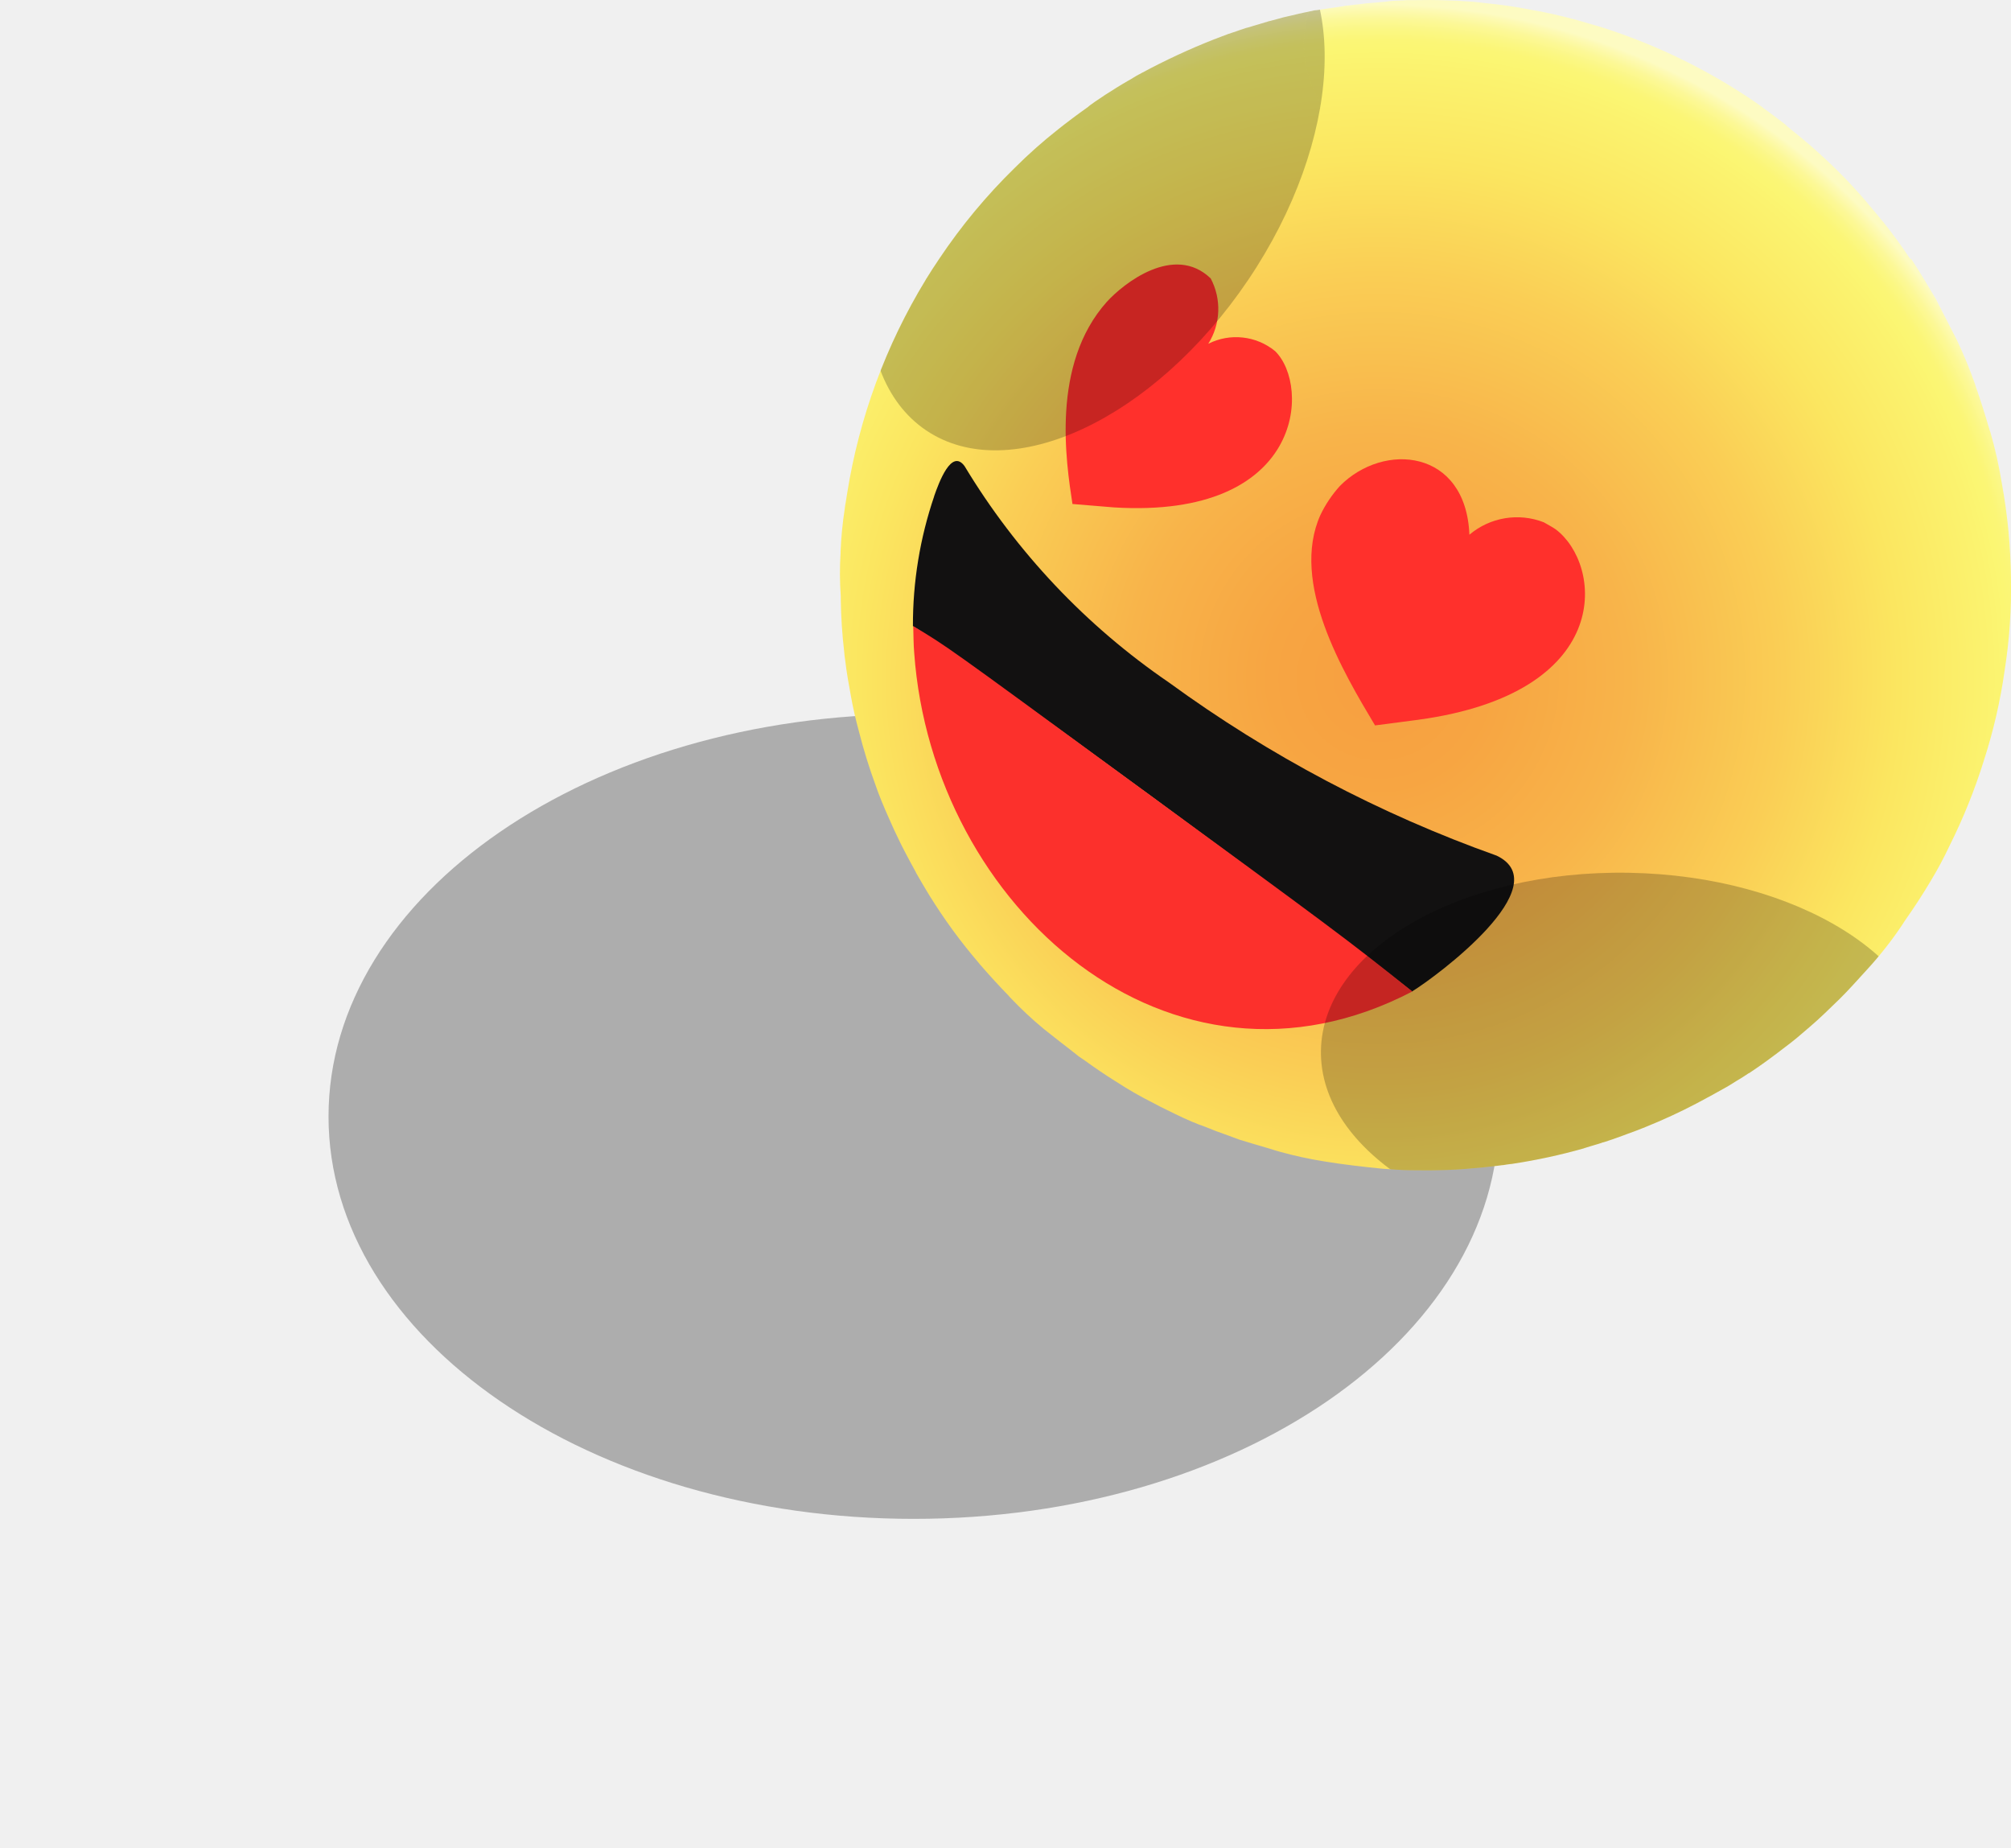
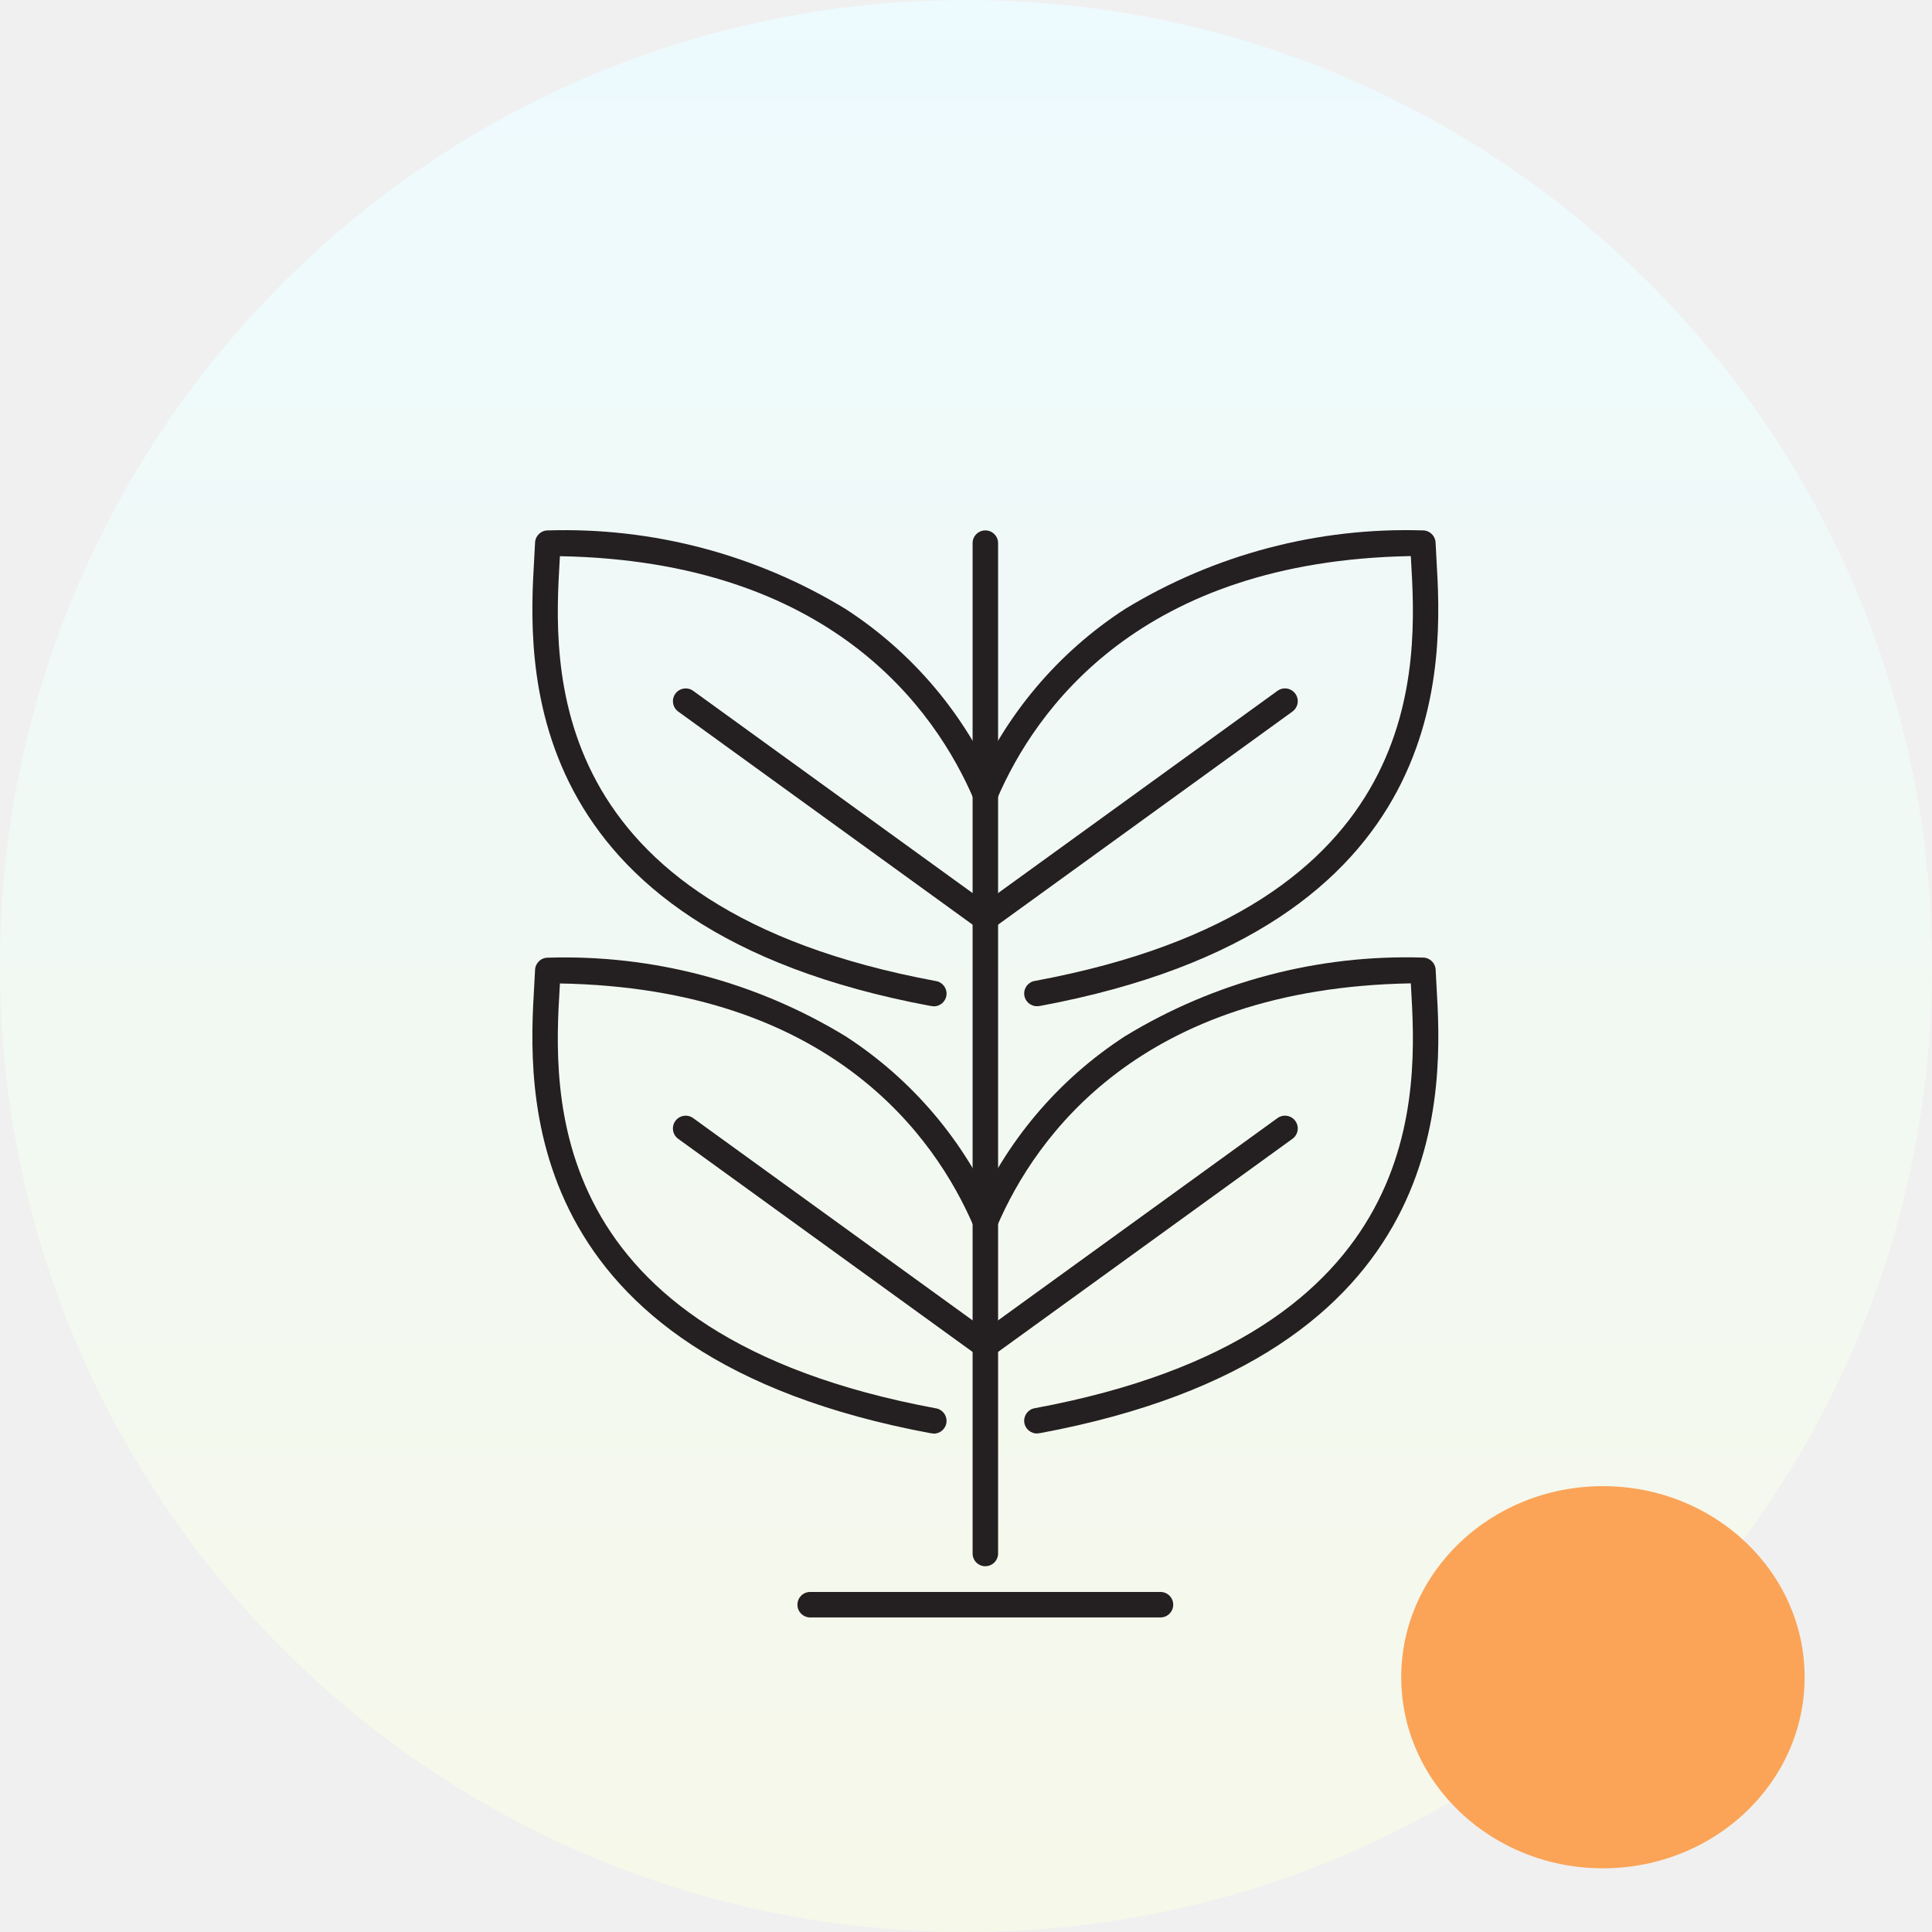
- <svg xmlns="http://www.w3.org/2000/svg" xmlns:xlink="http://www.w3.org/1999/xlink" width="82.478" height="75.758" viewBox="0 0 82.478 75.758">
+ <svg xmlns="http://www.w3.org/2000/svg" width="91" height="91" viewBox="0 0 91 91">
  <defs>
-     <radialGradient id="radial-gradient" cx="0.471" cy="0.58" r="0.575" gradientTransform="matrix(-0.999, -0.004, -0.004, 1, 0.933, 0.001)" gradientUnits="objectBoundingBox">
-       <stop offset="0" stop-color="#f79f40" />
-       <stop offset="0.163" stop-color="#f7a542" />
-       <stop offset="0.371" stop-color="#f8b44a" />
-       <stop offset="0.601" stop-color="#face55" />
-       <stop offset="0.771" stop-color="#fbe660" />
-       <stop offset="0.91" stop-color="#fbf36f" />
-       <stop offset="0.932" stop-color="#fbf672" />
-       <stop offset="0.947" stop-color="#fbf676" />
-       <stop offset="0.962" stop-color="#fbf783" />
-       <stop offset="0.978" stop-color="#fcf897" />
-       <stop offset="0.994" stop-color="#fdfab4" />
-       <stop offset="1" stop-color="#fdfbc2" />
-     </radialGradient>
-     <clipPath id="clip-path">
-       <path id="Trazado_116496" data-name="Trazado 116496" d="M52.65,29.84v-.06c0-.11-.03-.77-.15-1.75-.01-.09-.02-.17-.03-.26-.02-.12-.04-.25-.06-.38a23.894,23.894,0,0,0-3.15-8.77c0-.01-.01-.01-.01-.02-.17-.29-.35-.57-.54-.85h0a23.353,23.353,0,0,0-3.06-3.74,20.449,20.449,0,0,0-1.77-1.6c-.39-.32-.78-.62-1.19-.91a.265.265,0,0,1-.06-.05l-.05-.04-.21-.15c-.26-.18-.55-.37-.86-.57h0c-.01-.01-.02-.01-.03-.02-.15-.09-.3-.19-.47-.28-.07-.04-.15-.09-.22-.13s-.12-.07-.19-.11a1.092,1.092,0,0,0-.15-.08,25.413,25.413,0,0,0-2.93-1.4c-.26-.11-.47-.18-.58-.23l-.18-.07-.18-.07c-.01,0-.02-.01-.03-.01l-.04-.01-.3-.1-.04-.01c-.01,0-.03-.01-.04-.01l-.2-.07a2.759,2.759,0,0,0-.27-.08l-.23-.07c-.04-.01-.09-.03-.13-.04-.01,0-.03-.01-.04-.01s-.03-.01-.05-.01a.636.636,0,0,1-.07-.02l-.26-.07-.22-.06c-.07-.02-.14-.03-.21-.05h-.01l-.13-.03-.25-.06-.18-.04a2.049,2.049,0,0,0-.24-.05c-.01,0-.03-.01-.04-.01-.06-.01-.12-.03-.18-.04l-.11-.02-.13-.03h-.02l-.04-.01c-.02,0-.05-.01-.07-.01a1.766,1.766,0,0,1-.2-.04.6.6,0,0,0-.12-.02h0a2.068,2.068,0,0,1-.22-.04l-.19-.03c-.03-.01-.07-.01-.11-.02a.985.985,0,0,0-.17-.02,1,1,0,0,0-.16-.02l-.27-.03-.25-.03c-.03,0-.05-.01-.08-.01h-.02a1.641,1.641,0,0,0-.23-.02l-.34-.03c-.08-.01-.16-.01-.23-.02-.09-.01-.17-.01-.26-.02s-.18-.01-.27-.02A.97.97,0,0,1,29.76,7h-.37c-.48-.01-.96-.01-1.45,0-.11,0-.21,0-.31.01s-.22.01-.32.02c-.07,0-.13.01-.19.01-.16.01-.31.02-.46.04-.05,0-.11.01-.16.01-.22.02-.43.04-.64.07-.1.01-.2.02-.3.04h-.01c-.02,0-.04.01-.06.01q-.24.03-.45.06c-.11.02-.23.04-.34.05-.26.04-.47.08-.61.11-.7.14-1.38.3-2.06.5-.41.11-.77.22-1.21.38a24.021,24.021,0,0,0-5.31,2.61h0c-.17.11-.33.22-.49.33a.265.265,0,0,0-.06.05c-.28.2-.56.4-.84.61a.423.423,0,0,1-.07.05l-.02.02-.02.02c-.01.01-.02.02-.03.02s-.02.01-.03.02c-.08.06-.15.12-.23.18-.15.12-.3.24-.44.36-.08.07-.16.13-.24.2-.16.14-.32.27-.46.4l-.02.02-.02.02c-.03.03-.07.06-.1.09-.75.69-1.21,1.19-1.24,1.22-.23.25-.46.51-.69.77-.16.19-.33.38-.5.59-.01.01-.02.03-.04.04l-.03.03c-.34.42-.69.89-1.08,1.46l-.01.01-.01.01c-.01.01-.01.02-.02.02-.18.26-.36.55-.54.86-.16.26-.32.52-.46.75l-.46.88c-.15.29-.29.56-.42.82a16.758,16.758,0,0,0-.76,1.82h0v.01c-.22.6-.42,1.23-.6,1.84l-.01.02a.037.037,0,0,1-.01.03,17.968,17.968,0,0,0-.5,2.13,23.506,23.506,0,0,0-.17,7.66,22.794,22.794,0,0,0,.82,3.68,23.944,23.944,0,0,0,1.38,3.51,15.311,15.311,0,0,0,.75,1.42c.32.56.68,1.11,1.06,1.66.04.07.09.13.13.2a16,16,0,0,0,1.39,1.8c.34.37.78.88,1.14,1.24s.83.82,1.22,1.15h0c.42.37.6.53.99.83q.72.585,1.47,1.08h.01c.16.11.32.22.49.32.19.12.38.24.55.34.09.05.22.13.36.21a.573.573,0,0,1,.07.04c.15.09.33.18.52.29.04.02.09.05.13.07a22.789,22.789,0,0,0,2.12,1c.18.07.42.17.7.28l.24.09.42.15.3.1.11.03c.01,0,.01,0,.02.01l.16.05a2.759,2.759,0,0,0,.27.08l.26.08c.01,0,.02,0,.02.01a22.1,22.1,0,0,0,2.96.66l.09.01c.08.01.17.03.27.04h.03l.23.03.53.06c.24.03.56.05.79.07s.49.03.74.04h.02c.13.01.25.01.37.01.33.01.77,0,1.1.01s.79-.03,1.13-.05c.72-.06,1.68-.17,2.39-.28a18.747,18.747,0,0,0,1.84-.38c.14-.04.28-.08.43-.12.43-.12.87-.25,1.24-.36l.43-.16c.35-.12.69-.25,1.03-.38l.17-.06c.4-.15.89-.38,1.32-.59.19-.09.37-.18.55-.28a15.71,15.71,0,0,0,1.56-.88c.02-.01.03-.02.05-.03.41-.26.82-.52,1.22-.81.09-.06.18-.12.26-.17l.44-.34c.12-.09.23-.18.35-.27l.66-.52a14.289,14.289,0,0,0,1.37-1.26l.03-.03.07-.07c.35-.35.74-.77,1.2-1.29a.138.138,0,0,0,.03-.04h0a20.958,20.958,0,0,0,2.02-2.71c.01-.01.01-.02.02-.03.19-.3.38-.61.57-.95v-.01h0c.08-.14.16-.29.24-.44.11-.2.22-.41.31-.59l.09-.18c.16-.32.31-.65.47-.99.21-.47.41-.94.56-1.36h0c.26-.7.5-1.44.71-2.23.13-.48.25-.96.33-1.41.1-.48.18-.98.25-1.5.02-.12.03-.23.05-.34.08-.69.14-1.41.16-2.14v-.13C52.68,31.04,52.68,30.45,52.65,29.84Z" transform="translate(-4.654 -6.992)" />
-     </clipPath>
-     <linearGradient id="linear-gradient" x1="-0.166" y1="-323.933" x2="-1.166" y2="-323.933" gradientUnits="objectBoundingBox">
-       <stop offset="0" stop-color="#19b79c" />
-       <stop offset="0.405" stop-color="#1dbb9e" />
-       <stop offset="0.825" stop-color="#2ac8a3" />
-       <stop offset="0.997" stop-color="#31cfa6" />
+     <linearGradient id="linear-gradient" x1="0.5" x2="0.5" y2="1" gradientUnits="objectBoundingBox">
+       <stop offset="0" stop-color="#edfafe" />
+       <stop offset="1" stop-color="#f6f8e9" />
    </linearGradient>
-     <linearGradient id="linear-gradient-2" x1="-2.106" y1="-363.238" x2="-3.08" y2="-363.238" xlink:href="#linear-gradient" />
-     <clipPath id="clip-path-2">
-       <path id="Trazado_116504" data-name="Trazado 116504" d="M4.652,29.65v-.06a15.757,15.757,0,0,1,.17-1.74,2.335,2.335,0,0,1,.04-.26c.02-.12.04-.25.06-.38a24.088,24.088,0,0,1,3.22-8.75c0-.01.01-.01.01-.02.18-.29.36-.57.55-.85h0a23.39,23.39,0,0,1,3.09-3.72,20.134,20.134,0,0,1,1.78-1.58q.585-.465,1.2-.9a.265.265,0,0,0,.06-.05l.05-.04.21-.15c.26-.18.55-.37.86-.56h0c.01-.01.02-.01.03-.02.15-.09.31-.19.47-.28a2.53,2.53,0,0,0,.22-.13c.06-.04.12-.07.19-.11.05-.03.1-.05.15-.08a27.308,27.308,0,0,1,2.95-1.37c.26-.1.47-.18.58-.22l.18-.06.18-.06c.01,0,.02-.01.03-.01l.05-.02.3-.1.04-.01c.01,0,.03-.01.04-.01l.2-.06c.08-.02.19-.06.27-.08l.23-.07a.647.647,0,0,0,.13-.04c.01,0,.03-.01.04-.01s.03-.01.05-.01a.637.637,0,0,0,.07-.02l.26-.07.22-.06c.07-.02.14-.03.21-.05h.01l.13-.03c.08-.02.18-.04.25-.06l.18-.04c.08-.02.16-.03.24-.05.01,0,.03-.01.04-.01a1.163,1.163,0,0,0,.18-.04l.11-.01.13-.02h.02l.04-.01c.02,0,.05-.01.07-.01l.2-.03c.04-.01.09-.01.13-.02h0l.22-.03.19-.03a.516.516,0,0,0,.11-.02.985.985,0,0,1,.17-.02c.06-.01.11-.01.16-.02l.27-.03.25-.03c.03,0,.05-.01.08-.01h.02c.07-.01.15-.01.23-.02l.34-.03c.08-.01.16-.01.23-.02a1.569,1.569,0,0,1,.24-.03,2.437,2.437,0,0,1,.27-.01.86.86,0,0,1,.16-.01l.15-.01h.24c.49-.01.97-.01,1.45.01.11,0,.21.01.31.01s.22.01.32.02c.07,0,.13.01.19.01.16.01.31.02.46.04.05.01.11.01.16.02.22.02.43.05.64.07.1.01.2.03.3.04h.01c.02,0,.04.01.06.01.16.02.31.05.45.07l.34.06c.26.05.47.09.6.11.69.14,1.38.31,2.06.52.41.11.76.23,1.21.39a24.178,24.178,0,0,1,5.28,2.65h0c.16.11.33.22.49.34a.265.265,0,0,1,.06.05c.28.2.56.41.83.62a.424.424,0,0,0,.07.05l.02.02.02.02.03.03c.01.01.02.01.02.02.08.06.15.12.22.18.15.12.3.24.44.36.08.07.16.14.24.2.16.14.31.28.46.41l.02.02.02.02c.03.03.07.06.1.09.75.69,1.2,1.2,1.23,1.23.23.25.46.51.68.78.16.19.32.38.49.59.01.01.02.03.04.04l.02.03c.33.42.69.89,1.07,1.47l.04.01.01.01c.01.01.01.02.02.02.17.26.36.56.54.86.16.26.31.53.45.75l.45.88c.15.29.29.56.42.82a18.431,18.431,0,0,1,.75,1.83h0v.01c.21.6.41,1.23.59,1.85l.01.02a.037.037,0,0,0,.01.03,17.59,17.59,0,0,1,.48,2.14,22.71,22.71,0,0,1,.37,3.87,21.465,21.465,0,0,1-.26,3.8,21.96,21.96,0,0,1-.85,3.68,23.286,23.286,0,0,1-1.41,3.5,15.244,15.244,0,0,1-.76,1.42c-.33.56-.69,1.11-1.07,1.65-.04.07-.09.13-.13.2a15.2,15.2,0,0,1-1.41,1.79c-.34.37-.79.88-1.15,1.23s-.84.82-1.22,1.14h0c-.43.37-.6.52-1,.82-.49.38-.98.74-1.48,1.07H41.9c-.16.11-.32.21-.49.31-.19.12-.38.24-.55.33-.09.05-.22.12-.36.2a.574.574,0,0,0-.07.04c-.15.08-.33.18-.52.28-.04.02-.09.05-.13.07a23.108,23.108,0,0,1-2.12.98c-.18.07-.42.17-.71.27l-.24.09-.42.15-.3.1-.11.03c-.01,0-.01,0-.02.01l-.16.05c-.08.02-.19.06-.27.08l-.26.08c-.01,0-.02,0-.02.01a23.962,23.962,0,0,1-2.96.64l-.09.01c-.08.01-.17.02-.27.04H31.8l-.23.03-.53.06c-.24.02-.56.05-.79.07s-.49.03-.74.04h-.02c-.13,0-.25.01-.37.01-.33.01-.77,0-1.1,0s-.79-.04-1.13-.06c-.72-.07-1.68-.18-2.39-.3a16.281,16.281,0,0,1-1.84-.4c-.14-.04-.28-.08-.43-.13-.43-.12-.87-.26-1.24-.37l-.43-.16c-.35-.12-.69-.25-1.03-.39l-.17-.06c-.4-.15-.88-.38-1.32-.6-.19-.09-.37-.18-.55-.28a15.612,15.612,0,0,1-1.55-.89.219.219,0,0,0-.05-.03c-.41-.26-.81-.53-1.21-.82-.09-.06-.17-.12-.25-.17L14,49.97c-.12-.09-.23-.18-.35-.27l-.66-.52a15.233,15.233,0,0,1-1.36-1.27l-.03-.03-.06-.07c-.34-.35-.74-.78-1.19-1.3a.138.138,0,0,1-.03-.04h0a21.889,21.889,0,0,1-2-2.73c-.01-.01-.01-.02-.02-.03-.18-.3-.37-.61-.56-.95v-.01h0c-.08-.14-.16-.29-.24-.44-.11-.21-.22-.41-.31-.59l-.09-.18c-.16-.32-.31-.65-.46-.99-.21-.47-.41-.95-.55-1.36h0a22.441,22.441,0,0,1-.69-2.23c-.13-.48-.24-.96-.32-1.41-.09-.49-.18-.98-.24-1.5-.02-.12-.03-.23-.04-.34a21.166,21.166,0,0,1-.14-2.14v-.13A13.347,13.347,0,0,1,4.652,29.65Z" transform="translate(-4.627 -6.983)" fill="url(#radial-gradient)" />
-     </clipPath>
  </defs>
-   <g id="Grupo_157926" data-name="Grupo 157926" transform="translate(13.474)">
-     <ellipse id="Elipse_4737" data-name="Elipse 4737" cx="24" cy="16.5" rx="24" ry="16.5" transform="translate(0 29.284)" fill="#0b0b0b" opacity="0.292" style="mix-blend-mode: multiply;isolation: isolate" />
-     <path id="Trazado_116493" data-name="Trazado 116493" d="M4.652,29.65v-.06a15.757,15.757,0,0,1,.17-1.74,2.335,2.335,0,0,1,.04-.26c.02-.12.04-.25.06-.38a24.088,24.088,0,0,1,3.22-8.75c0-.01.01-.01.01-.02.18-.29.36-.57.55-.85h0a23.39,23.39,0,0,1,3.09-3.72,20.134,20.134,0,0,1,1.78-1.58q.585-.465,1.2-.9a.265.265,0,0,0,.06-.05l.05-.04.21-.15c.26-.18.55-.37.86-.56h0c.01-.01.02-.01.03-.02.15-.09.31-.19.47-.28a2.53,2.53,0,0,0,.22-.13c.06-.04.12-.07.19-.11.05-.03.1-.05.15-.08a27.308,27.308,0,0,1,2.95-1.37c.26-.1.47-.18.58-.22l.18-.06.18-.06c.01,0,.02-.01.03-.01l.05-.02.3-.1.04-.01c.01,0,.03-.01.04-.01l.2-.06c.08-.02.19-.06.27-.08l.23-.07a.647.647,0,0,0,.13-.04c.01,0,.03-.01.04-.01s.03-.01.05-.01a.637.637,0,0,0,.07-.02l.26-.07.22-.06c.07-.02.14-.03.21-.05h.01l.13-.03c.08-.02.18-.04.25-.06l.18-.04c.08-.02.16-.03.24-.05.01,0,.03-.01.04-.01a1.163,1.163,0,0,0,.18-.04l.11-.01.13-.02h.02l.04-.01c.02,0,.05-.01.07-.01l.2-.03c.04-.01.09-.01.13-.02h0l.22-.03.19-.03a.516.516,0,0,0,.11-.02.985.985,0,0,1,.17-.02c.06-.01.11-.01.16-.02l.27-.03.25-.03c.03,0,.05-.01.08-.01h.02c.07-.01.15-.01.23-.02l.34-.03c.08-.01.16-.01.23-.02a1.569,1.569,0,0,1,.24-.03,2.437,2.437,0,0,1,.27-.01.86.86,0,0,1,.16-.01l.15-.01h.24c.49-.01.97-.01,1.45.01.11,0,.21.01.31.01s.22.01.32.02c.07,0,.13.01.19.01.16.01.31.02.46.04.05.01.11.01.16.02.22.02.43.05.64.07.1.01.2.03.3.04h.01c.02,0,.04.01.06.01.16.02.31.05.45.07l.34.06c.26.05.47.09.6.11.69.14,1.38.31,2.06.52.41.11.76.23,1.21.39a24.178,24.178,0,0,1,5.28,2.65h0c.16.11.33.22.49.34a.265.265,0,0,1,.06.05c.28.2.56.41.83.62a.424.424,0,0,0,.07.05l.02.02.02.02.03.03c.01.01.02.01.02.02.08.06.15.12.22.18.15.12.3.24.44.36.08.07.16.14.24.2.16.14.31.28.46.41l.02.02.02.02c.03.03.07.06.1.09.75.69,1.2,1.2,1.23,1.23.23.25.46.51.68.78.16.19.32.38.49.59.01.01.02.03.04.04l.02.03c.33.42.69.89,1.07,1.47l.04.01.01.01c.01.01.01.02.02.02.17.26.36.56.54.86.16.26.31.53.45.75l.45.88c.15.29.29.56.42.82a18.431,18.431,0,0,1,.75,1.83h0v.01c.21.6.41,1.23.59,1.85l.01.02a.037.037,0,0,0,.01.03,17.59,17.59,0,0,1,.48,2.14,22.71,22.71,0,0,1,.37,3.87,21.465,21.465,0,0,1-.26,3.8,21.96,21.96,0,0,1-.85,3.68,23.286,23.286,0,0,1-1.41,3.5,15.244,15.244,0,0,1-.76,1.42c-.33.56-.69,1.11-1.07,1.65-.04.07-.09.13-.13.2a15.2,15.2,0,0,1-1.41,1.79c-.34.37-.79.88-1.15,1.23s-.84.82-1.22,1.14h0c-.43.37-.6.52-1,.82-.49.38-.98.74-1.48,1.07H41.9c-.16.11-.32.21-.49.31-.19.12-.38.24-.55.33-.09.05-.22.12-.36.2a.574.574,0,0,0-.07.04c-.15.08-.33.18-.52.28-.04.02-.09.05-.13.07a23.108,23.108,0,0,1-2.12.98c-.18.07-.42.17-.71.27l-.24.09-.42.15-.3.1-.11.03c-.01,0-.01,0-.02.01l-.16.05c-.08.02-.19.06-.27.08l-.26.08c-.01,0-.02,0-.02.01a23.962,23.962,0,0,1-2.96.64l-.09.01c-.08.01-.17.02-.27.04H31.8l-.23.03-.53.06c-.24.02-.56.05-.79.07s-.49.03-.74.04h-.02c-.13,0-.25.01-.37.01-.33.01-.77,0-1.1,0s-.79-.04-1.13-.06c-.72-.07-1.68-.18-2.39-.3a16.281,16.281,0,0,1-1.84-.4c-.14-.04-.28-.08-.43-.13-.43-.12-.87-.26-1.24-.37l-.43-.16c-.35-.12-.69-.25-1.03-.39l-.17-.06c-.4-.15-.88-.38-1.32-.6-.19-.09-.37-.18-.55-.28a15.612,15.612,0,0,1-1.55-.89.219.219,0,0,0-.05-.03c-.41-.26-.81-.53-1.21-.82-.09-.06-.17-.12-.25-.17L14,49.97c-.12-.09-.23-.18-.35-.27l-.66-.52a15.233,15.233,0,0,1-1.36-1.27l-.03-.03-.06-.07c-.34-.35-.74-.78-1.19-1.3a.138.138,0,0,1-.03-.04h0a21.889,21.889,0,0,1-2-2.73c-.01-.01-.01-.02-.02-.03-.18-.3-.37-.61-.56-.95v-.01h0c-.08-.14-.16-.29-.24-.44-.11-.21-.22-.41-.31-.59l-.09-.18c-.16-.32-.31-.65-.46-.99-.21-.47-.41-.95-.55-1.36h0a22.441,22.441,0,0,1-.69-2.23c-.13-.48-.24-.96-.32-1.41-.09-.49-.18-.98-.24-1.5-.02-.12-.03-.23-.04-.34a21.166,21.166,0,0,1-.14-2.14v-.13A13.347,13.347,0,0,1,4.652,29.65Z" transform="translate(16.349 -6.983)" fill="url(#radial-gradient)" />
-     <g id="Grupo_86225" data-name="Grupo 86225" transform="translate(20.955 0.009)" clip-path="url(#clip-path)">
-       <path id="Trazado_116494" data-name="Trazado 116494" d="M50.67,21.64a4.37,4.37,0,0,1,.18-.46C50.8,21.33,50.74,21.48,50.67,21.64Z" transform="translate(-48.844 -6.992)" fill="url(#linear-gradient)" />
-       <path id="Trazado_116495" data-name="Trazado 116495" d="M4.7,34.92c.03-.14.05-.28.08-.41C4.75,34.65,4.73,34.79,4.7,34.92Z" transform="translate(43.196 -6.992)" fill="url(#linear-gradient-2)" />
-     </g>
-     <path id="Trazado_116497" data-name="Trazado 116497" d="M25.873,27.33A16.375,16.375,0,0,0,25,32.66c2.26,1.39,16.97,12.2,20.47,14.98,1.03-.63,6.02-4.35,3.47-5.57a52.925,52.925,0,0,1-13.44-7.1,28.664,28.664,0,0,1-8.38-8.87c-.54-.75-1.06.69-1.25,1.23" transform="translate(-1.032 -6.983)" fill="#121111" />
-     <path id="Trazado_116499" data-name="Trazado 116499" d="M29.22,33.76c.75,10.43,10.52,19.05,20.43,13.88-2.65-2.12-3.33-2.62-11.66-8.71-7.45-5.46-7.45-5.46-8.81-6.27.01.33.01.77.04,1.1" transform="translate(-5.199 -6.983)" fill="#fc302c" />
-     <g id="Grupo_86231" data-name="Grupo 86231" transform="translate(40.307 18.833)">
-       <path id="Trazado_116501" data-name="Trazado 116501" d="M22.473,28.1c-1.25,2.78.93,6.44,2.24,8.63.65-.09,1.52-.19,2.17-.29,7.67-1.22,7.14-6.32,5.24-7.75-.14-.1-.34-.2-.49-.29a3.024,3.024,0,0,0-3.05.51c-.14-3.51-3.51-3.82-5.31-2a4.969,4.969,0,0,0-.8,1.19" transform="translate(-22.099 -25.816)" fill="#ff302c" />
-     </g>
-     <g id="Grupo_86232" data-name="Grupo 86232" transform="translate(30.232 10.846)">
-       <path id="Trazado_116503" data-name="Trazado 116503" d="M35.806,19.36c-2.3,2.57-1.67,6.58-1.41,8.29.51.04,1.19.1,1.7.14,7.78.48,8.08-4.98,6.61-6.41a2.529,2.529,0,0,0-2.74-.3,2.679,2.679,0,0,0,.1-2.68c-1.5-1.44-3.58.21-4.26.96" transform="translate(-34.117 -17.829)" fill="#ff302c" />
-     </g>
-     <g id="Enmascarar_grupo_59" data-name="Enmascarar grupo 59" transform="translate(20.976 0)" clip-path="url(#clip-path-2)">
-       <g id="Grupo_86233" data-name="Grupo 86233" transform="translate(-2.683 -7.272)" opacity="0.561" style="mix-blend-mode: multiply;isolation: isolate">
-         <g id="Grupo_86230" data-name="Grupo 86230" transform="translate(0)">
-           <ellipse id="Elipse_4734" data-name="Elipse 4734" cx="12.5" cy="7.5" rx="12.5" ry="7.5" transform="translate(21.707 1.557)" fill="#fff" opacity="0.743" />
-           <ellipse id="Elipse_4735" data-name="Elipse 4735" cx="12.5" cy="7.5" rx="12.5" ry="7.5" transform="translate(26.415 8.388) rotate(124)" opacity="0.387" />
-           <ellipse id="Elipse_4736" data-name="Elipse 4736" cx="12.5" cy="7.5" rx="12.5" ry="7.5" transform="matrix(-1, -0.017, 0.017, -1, 47.282, 58.274)" opacity="0.387" />
-         </g>
-       </g>
+   <g id="Grupo_1102160" data-name="Grupo 1102160" transform="translate(11871 12151)">
+     <circle id="Elipse_11700" data-name="Elipse 11700" cx="45.5" cy="45.5" r="45.5" transform="translate(-11871 -12151)" fill="url(#linear-gradient)" />
+     <ellipse id="Elipse_11702" data-name="Elipse 11702" cx="9.5" cy="9" rx="9.5" ry="9" transform="translate(-11805 -12081)" fill="#fba457" />
+     <g id="Grupo_1102157" data-name="Grupo 1102157" transform="translate(-11845.925 -12126.018)">
+       <path id="Trazado_882333" data-name="Trazado 882333" d="M505.882,48.79a.6.6,0,0,1-.6-.6V.6a.6.6,0,0,1,1.2,0V48.188a.6.6,0,0,1-.6.6" transform="translate(-484.546)" fill="#241f20" />
+       <path id="Trazado_882334" data-name="Trazado 882334" d="M508.34,22.411a.6.6,0,0,1-.109-1.194c18.659-3.468,17.985-14.938,17.7-19.837l-.01-.17c-12.755.223-17.678,7.228-19.484,11.427a.6.6,0,0,1-1.106-.476A19,19,0,0,1,512.464,3.7,25.443,25.443,0,0,1,526.488,0h0a.6.6,0,0,1,.6.577c.009.217.024.462.039.732.28,4.767,1.025,17.429-18.679,21.091a.6.6,0,0,1-.111.01" transform="translate(-484.545)" fill="#241f20" />
+       <path id="Trazado_882335" data-name="Trazado 882335" d="M505.883,60.867a.6.6,0,0,1-.354-1.09l14.113-10.216a.6.6,0,0,1,.706.975L506.235,60.753a.6.6,0,0,1-.353.114" transform="translate(-484.546 -42.004)" fill="#241f20" />
+       <path id="Trazado_882336" data-name="Trazado 882336" d="M508.34,156.106a.6.6,0,0,1-.109-1.194c18.659-3.468,17.985-14.938,17.7-19.837l-.01-.17c-12.755.223-17.678,7.228-19.484,11.427a.6.6,0,0,1-1.106-.476,19,19,0,0,1,7.136-8.465,25.441,25.441,0,0,1,14.024-3.7h0a.6.6,0,0,1,.6.577c.009.217.024.462.039.732.28,4.767,1.025,17.429-18.679,21.091a.6.6,0,0,1-.111.01" transform="translate(-484.545 -113.57)" fill="#241f20" />
+       <path id="Trazado_882337" data-name="Trazado 882337" d="M505.883,194.563a.6.6,0,0,1-.354-1.09l14.113-10.216a.6.6,0,0,1,.706.975l-14.113,10.216a.6.6,0,0,1-.353.114" transform="translate(-484.546 -155.575)" fill="#241f20" />
+       <path id="Trazado_882338" data-name="Trazado 882338" d="M386.413,22.411a.6.6,0,0,1-.111-.01c-19.7-3.662-18.959-16.324-18.679-21.091.016-.27.03-.515.039-.732a.6.6,0,0,1,.6-.577h0a25.443,25.443,0,0,1,14.024,3.7,19,19,0,0,1,7.136,8.465.6.6,0,0,1-1.106.476c-1.806-4.2-6.728-11.2-19.483-11.427l-.01.171c-.288,4.9-.962,16.369,17.7,19.837a.6.6,0,0,1-.109,1.194" transform="translate(-367.535)" fill="#241f20" />
+       <path id="Trazado_882339" data-name="Trazado 882339" d="M426.238,60.867a.6.6,0,0,1-.353-.114L411.773,50.537a.6.6,0,0,1,.706-.975l14.113,10.216a.6.6,0,0,1-.354,1.09" transform="translate(-404.903 -42.004)" fill="#241f20" />
+       <path id="Trazado_882340" data-name="Trazado 882340" d="M386.413,156.106a.6.6,0,0,1-.111-.01c-19.7-3.662-18.959-16.324-18.679-21.091.016-.27.03-.515.039-.732a.6.6,0,0,1,.6-.577h0a25.441,25.441,0,0,1,14.024,3.7,19,19,0,0,1,7.136,8.465.6.6,0,0,1-1.106.476c-1.806-4.2-6.728-11.2-19.483-11.427l-.01.171c-.288,4.9-.962,16.369,17.7,19.837a.6.6,0,0,1-.109,1.194" transform="translate(-367.535 -113.57)" fill="#241f20" />
+       <path id="Trazado_882341" data-name="Trazado 882341" d="M426.238,194.563a.6.6,0,0,1-.353-.114l-14.113-10.216a.6.6,0,0,1,.706-.975l14.113,10.216a.6.6,0,0,1-.354,1.09" transform="translate(-404.903 -155.575)" fill="#241f20" />
+       <path id="Trazado_882342" data-name="Trazado 882342" d="M467.578,333.35h-16.5a.6.6,0,1,1,0-1.2h16.5a.6.6,0,1,1,0,1.2" transform="translate(-437.993 -282.149)" fill="#241f20" />
    </g>
  </g>
</svg>
